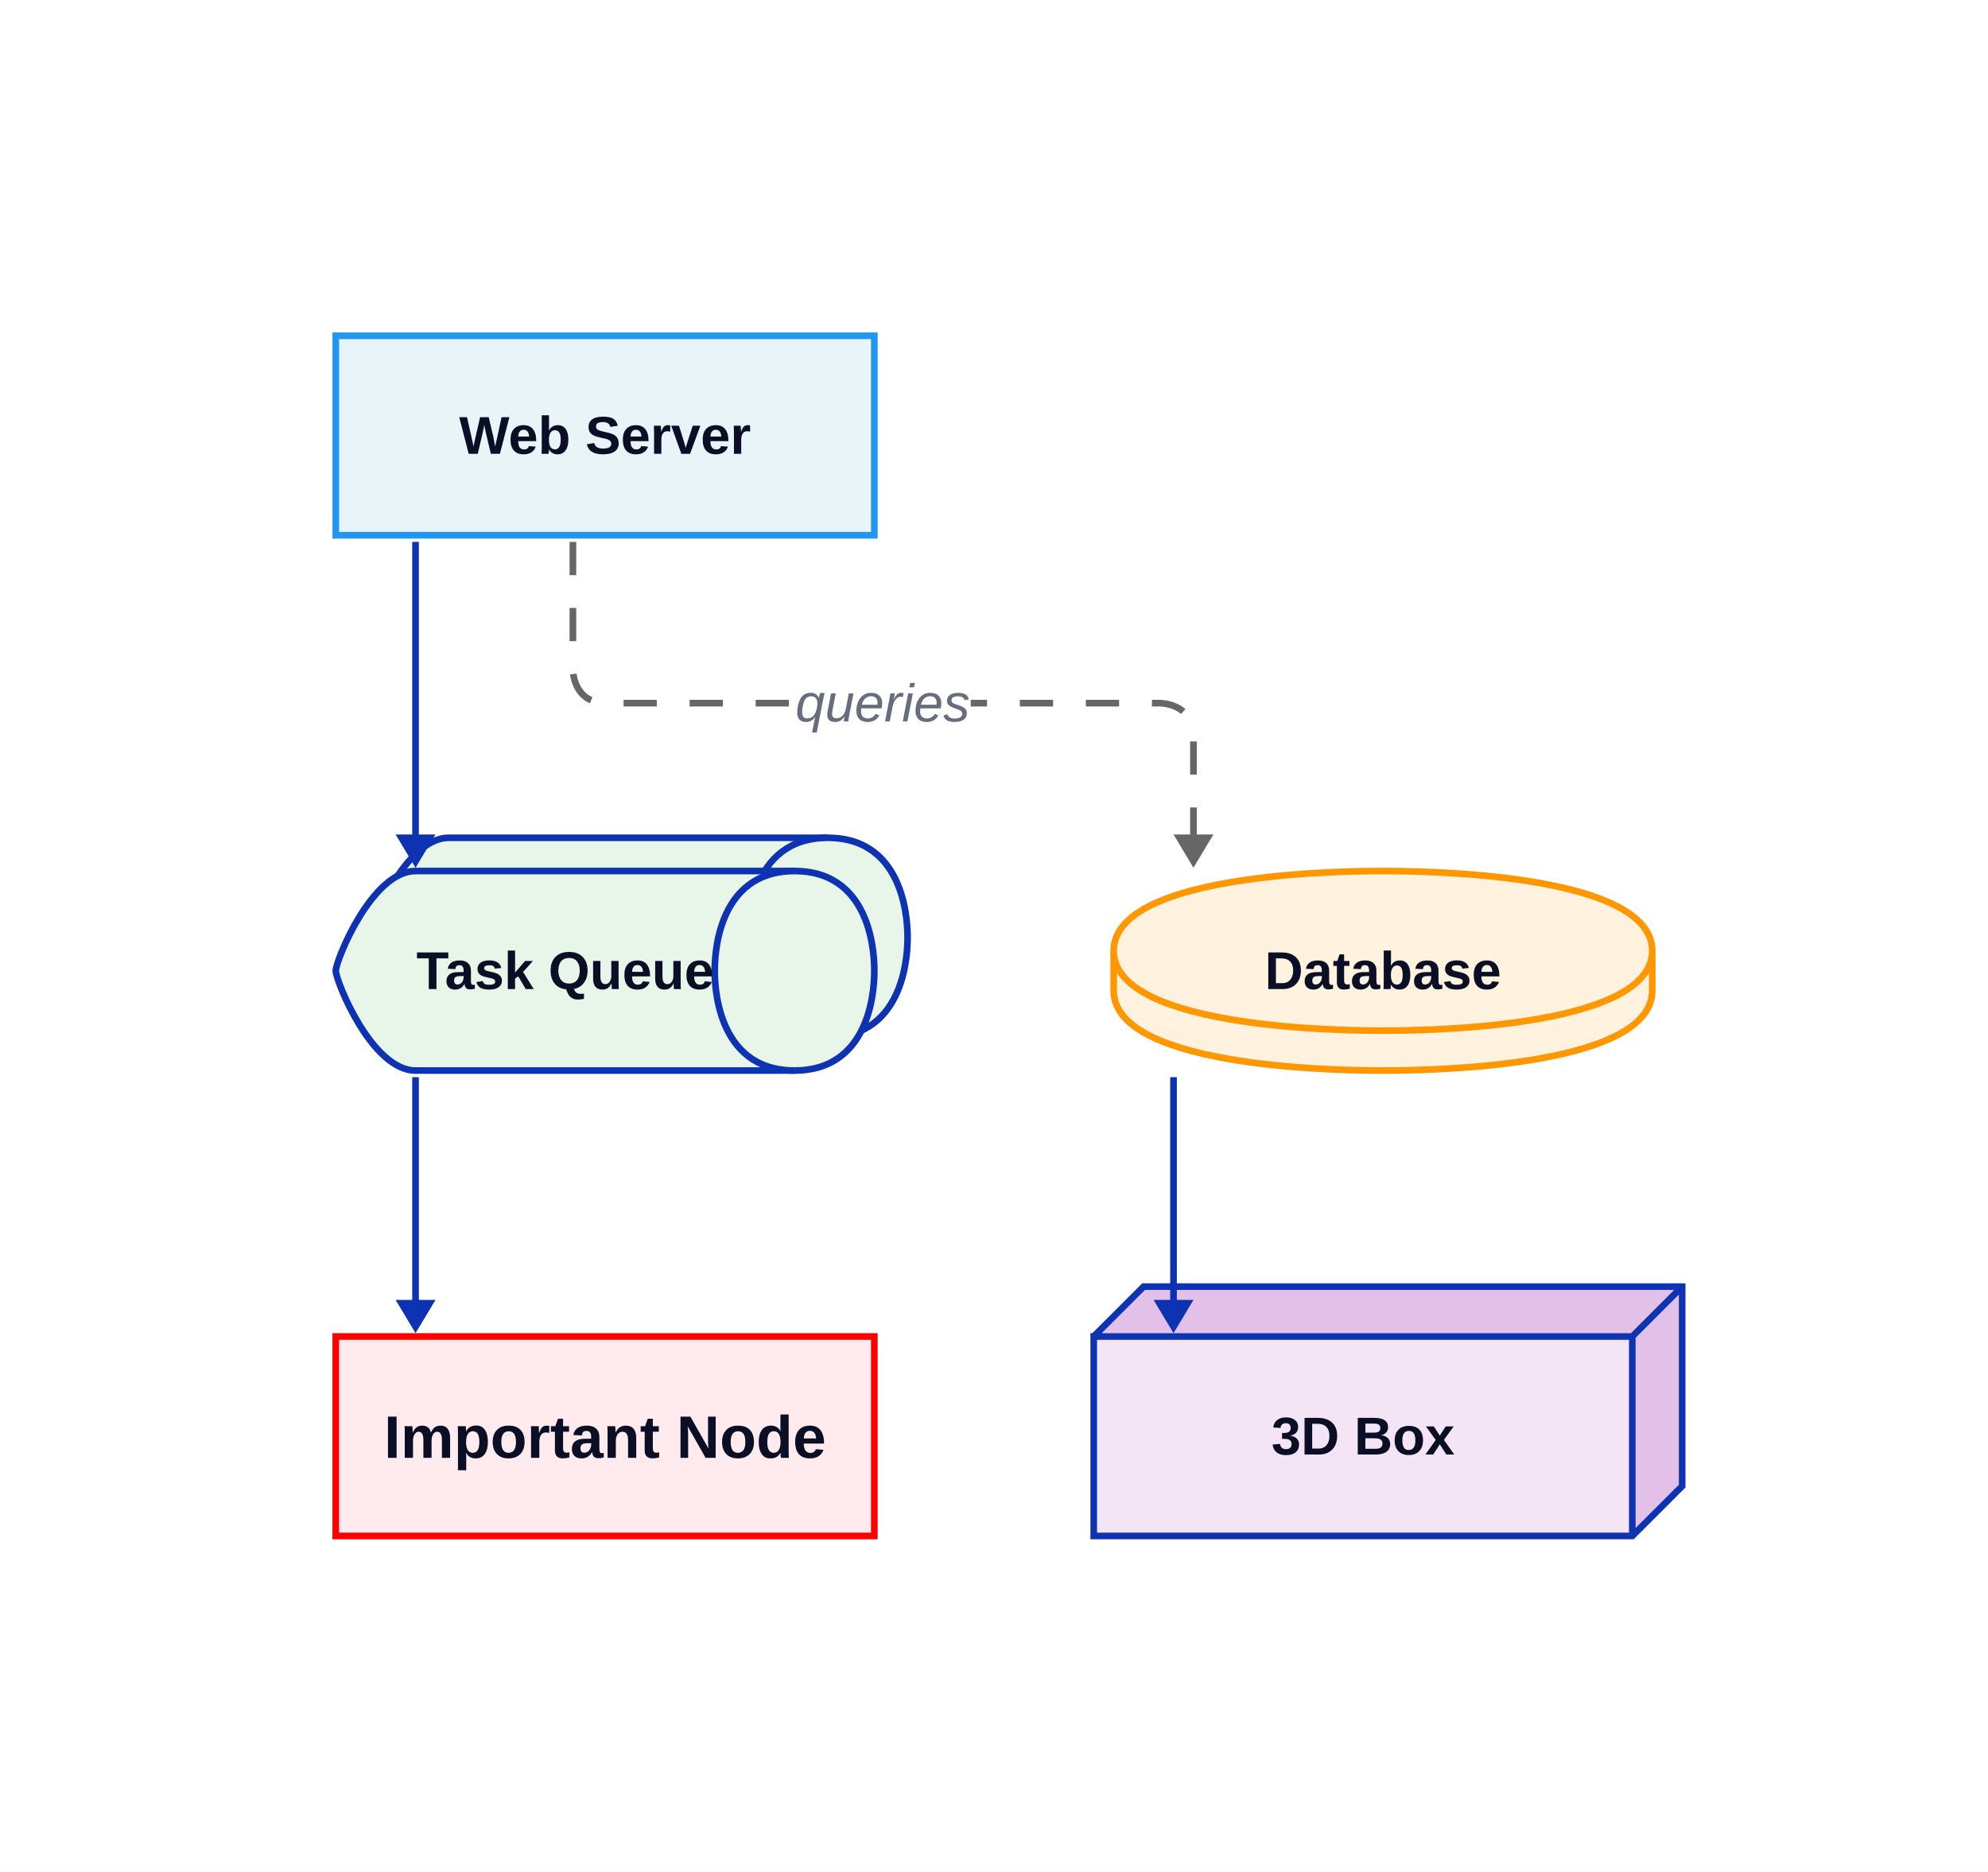
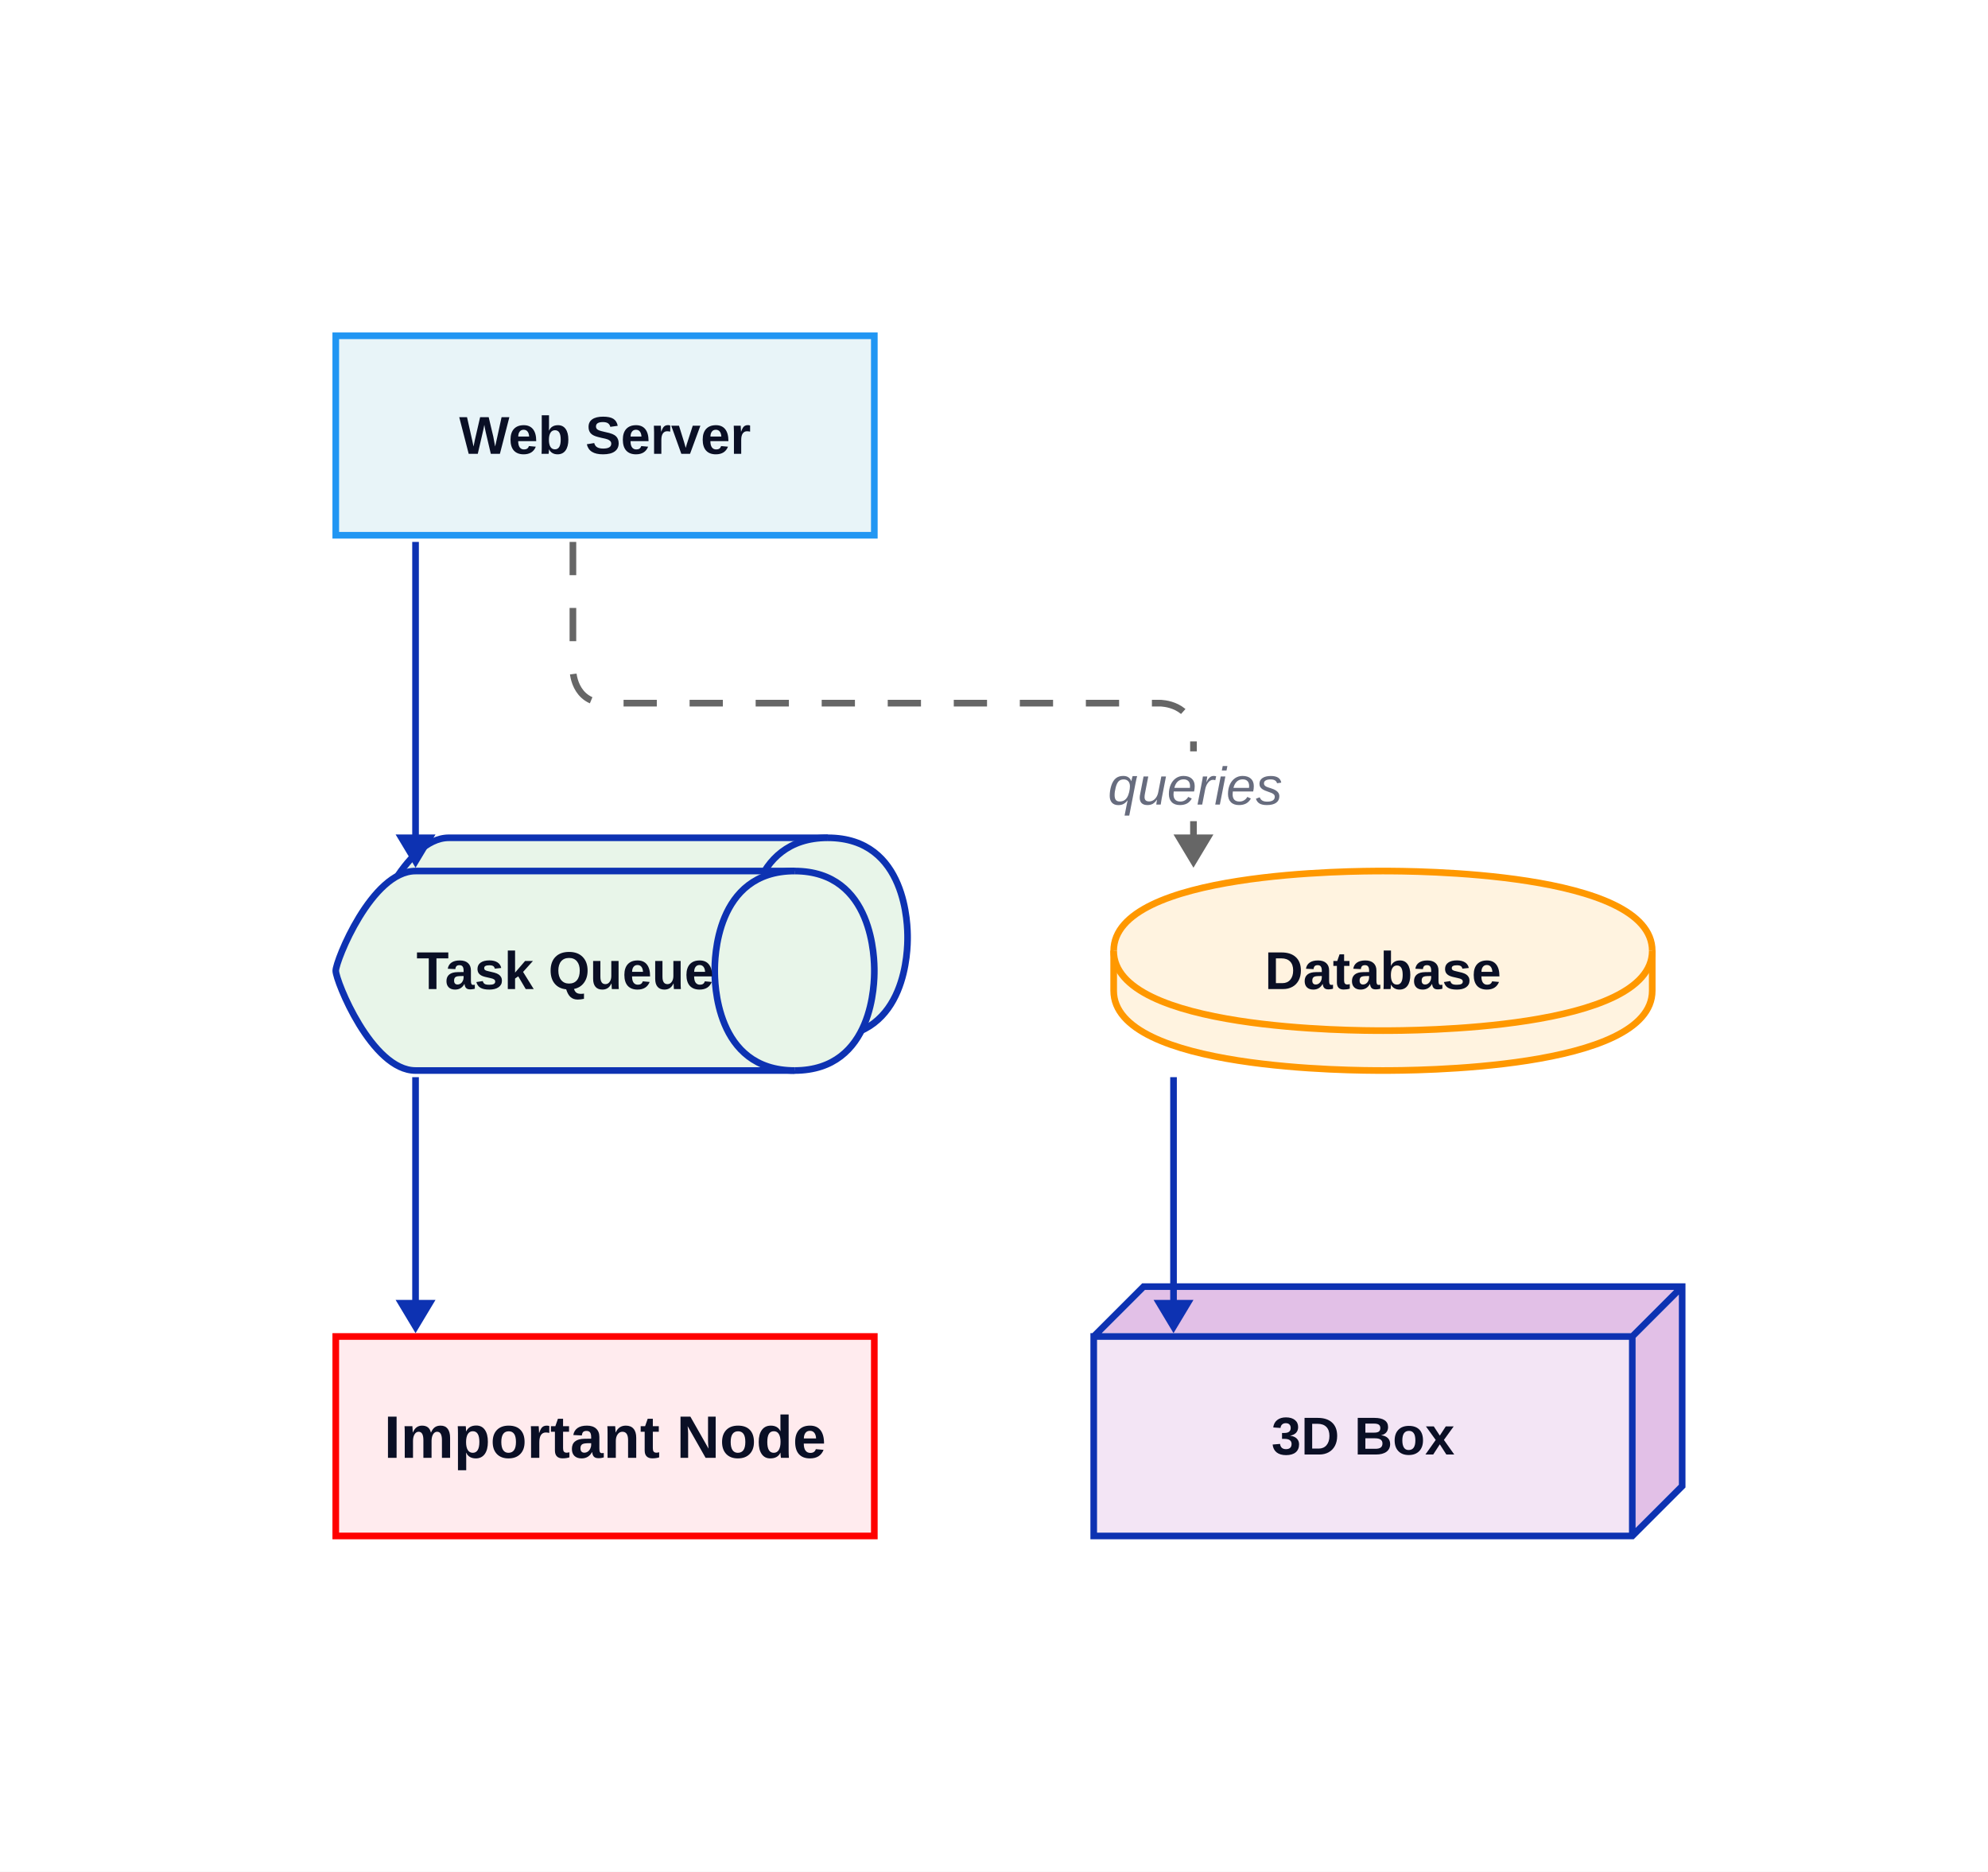
<svg xmlns="http://www.w3.org/2000/svg" width="598" height="563" viewBox="-101 -101 598 563" data-d2-version="0.2.0" class="d2-1341585658 d2-svg">
  <defs>
    <mask id="edge-label-mask" maskUnits="userSpaceOnUse" x="-101" y="-101" width="598" height="563">
      <rect x="-101" y="-101" width="598" height="563" fill="white" />
-       <rect x="138" y="100" width="53" height="21" fill="black" />
+       <rect x="232" y="125" width="53" height="21" fill="black" />
    </mask>
    <mask id="border-mask-1267179592" maskUnits="userSpaceOnUse" x="228" y="286" width="177" height="75">
      <rect x="228" y="286" width="177" height="75" fill="white" />
      <path d="M 228 301 L 243 286 L 405 286 L 405 346 L 390 361 L 228 361 L 228 301 L 390 301 L 390 361 M 390 301 L 405 286" style="stroke-width:2;stroke:#000;fill:none;opacity:1;" />
    </mask>
    <marker id="mk-1554537013" markerWidth="10" markerHeight="12" refX="7" refY="6" viewBox="0 0 10 12" orient="auto" markerUnits="userSpaceOnUse">
      <polygon points="0,0 10,6 0,12" fill="#666" stroke-width="2" />
    </marker>
    <marker id="mk-161592640" markerWidth="10" markerHeight="12" refX="7" refY="6" viewBox="0 0 10 12" orient="auto" markerUnits="userSpaceOnUse">
      <polygon points="0,0 10,6 0,12" fill="#0D32B2" stroke-width="2" />
    </marker>
  </defs>
  <rect x="-101" y="-101" width="598" height="563" rx="0" fill="#FFFFFF" stroke-width="0" />
  <g id="base-layer">
    <rect x="0" y="0" width="162" height="60" fill="#e8f4f8" stroke="#2196F3" stroke-width="2" rx="0" ry="0" />
    <path d="M 234 185 C 234 161 306.9 161 315 161 C 323.1 161 396 161 396 185 L 396 197 C 396 221 323.1 221 315 221 C 306.9 221 234 221 234 197 L 234 185 Z" fill="#fff3e0" stroke="#FF9800" stroke-width="2" />
    <path d="M 234 185 C 234 209 306.9 209 315 209 C 323.1 209 396 209 396 185" fill="#fff3e0" stroke="#FF9800" stroke-width="2" />
    <rect x="0" y="301" width="162" height="60" fill="#ffebee" stroke="red" stroke-width="2" rx="0" ry="0" />
    <path d="M 34 151 L 148 151 C 172 151 172 178 172 181 C 172 184 172 211 148 211 L 34 211 C 20.8 211 10 184 10 181 C 10 178 20.8 151 34 151 Z" fill="#e8f5e9" stroke="#0D32B2" stroke-width="2" />
    <path d="M 148 151 C 124 151 124 178 124 181 C 124 184 124 211 148 211" fill="#e8f5e9" stroke="#0D32B2" stroke-width="2" />
    <path d="M 24 161 L 138 161 C 162 161 162 188 162 191 C 162 194 162 221 138 221 L 24 221 C 10.8 221 0 194 0 191 C 0 188 10.8 161 24 161 Z" fill="#e8f5e9" stroke="#0D32B2" stroke-width="2" />
    <path d="M 138 161 C 114 161 114 188 114 191 C 114 194 114 221 138 221" fill="#e8f5e9" stroke="#0D32B2" stroke-width="2" />
    <rect x="228" y="301" width="162" height="60" mask="url(#border-mask-1267179592)" stroke="none" fill="#f3e5f5" stroke-width="2" />
    <polygon mask="url(#border-mask-1267179592)" points="228,301 243,286 405,286 405,346 390,361 390,301" fill="#e2c0e7" stroke="none" stroke-width="2" />
    <path d="M 228 301 L 243 286 L 405 286 L 405 346 L 390 361 L 228 361 L 228 301 L 390 301 L 390 361 M 390 301 L 405 286" fill="none" stroke="#0D32B2" stroke-width="2" />
    <path d="M 71.333 62 L 71.333 100.5 S 71.333 110.5 81.333 110.5 L 248 110.5 S 258 110.5 258 120.5 L 258 157" fill="none" stroke="#666" stroke-width="2" marker-end="url(#mk-1554537013)" mask="url(#edge-label-mask)" stroke-dasharray="10,9.866" />
-     <text x="164.5" y="116" text-anchor="middle" dominant-baseline="alphabetic" font-family="Arial, sans-serif" font-size="16" style="fill: #676C7E; font-style: italic">queries</text>
+     <text x="258.5" y="141" text-anchor="middle" dominant-baseline="alphabetic" font-family="Arial, sans-serif" font-size="16" style="fill: #676C7E; font-style: italic">queries</text>
    <path d="M 24 62 L 24 157" fill="none" stroke="#0D32B2" stroke-width="2" marker-end="url(#mk-161592640)" mask="url(#edge-label-mask)" />
    <path d="M 24 223 L 24 297" fill="none" stroke="#0D32B2" stroke-width="2" marker-end="url(#mk-161592640)" mask="url(#edge-label-mask)" />
    <path d="M 252 223 L 252 297" fill="none" stroke="#0D32B2" stroke-width="2" marker-end="url(#mk-161592640)" mask="url(#edge-label-mask)" />
    <text x="81" y="35.5" text-anchor="middle" dominant-baseline="alphabetic" font-family="Arial, sans-serif" font-size="16" style="fill: #0A0F25; font-weight: 700">Web Server</text>
    <text x="315" y="196.5" text-anchor="middle" dominant-baseline="alphabetic" font-family="Arial, sans-serif" font-size="16" style="fill: #0A0F25; font-weight: 700">Database</text>
    <text x="81" y="337.5" text-anchor="middle" dominant-baseline="alphabetic" font-family="Arial, sans-serif" font-size="18" style="fill: #0A0F25; font-weight: 700">Important Node</text>
    <text x="69" y="196.5" text-anchor="middle" dominant-baseline="alphabetic" font-family="Arial, sans-serif" font-size="16" style="fill: #0A0F25; font-weight: 700">Task Queue</text>
    <text x="309" y="336.5" text-anchor="middle" dominant-baseline="alphabetic" font-family="Arial, sans-serif" font-size="16" style="fill: #0A0F25; font-weight: 700">3D Box</text>
  </g>
</svg>
